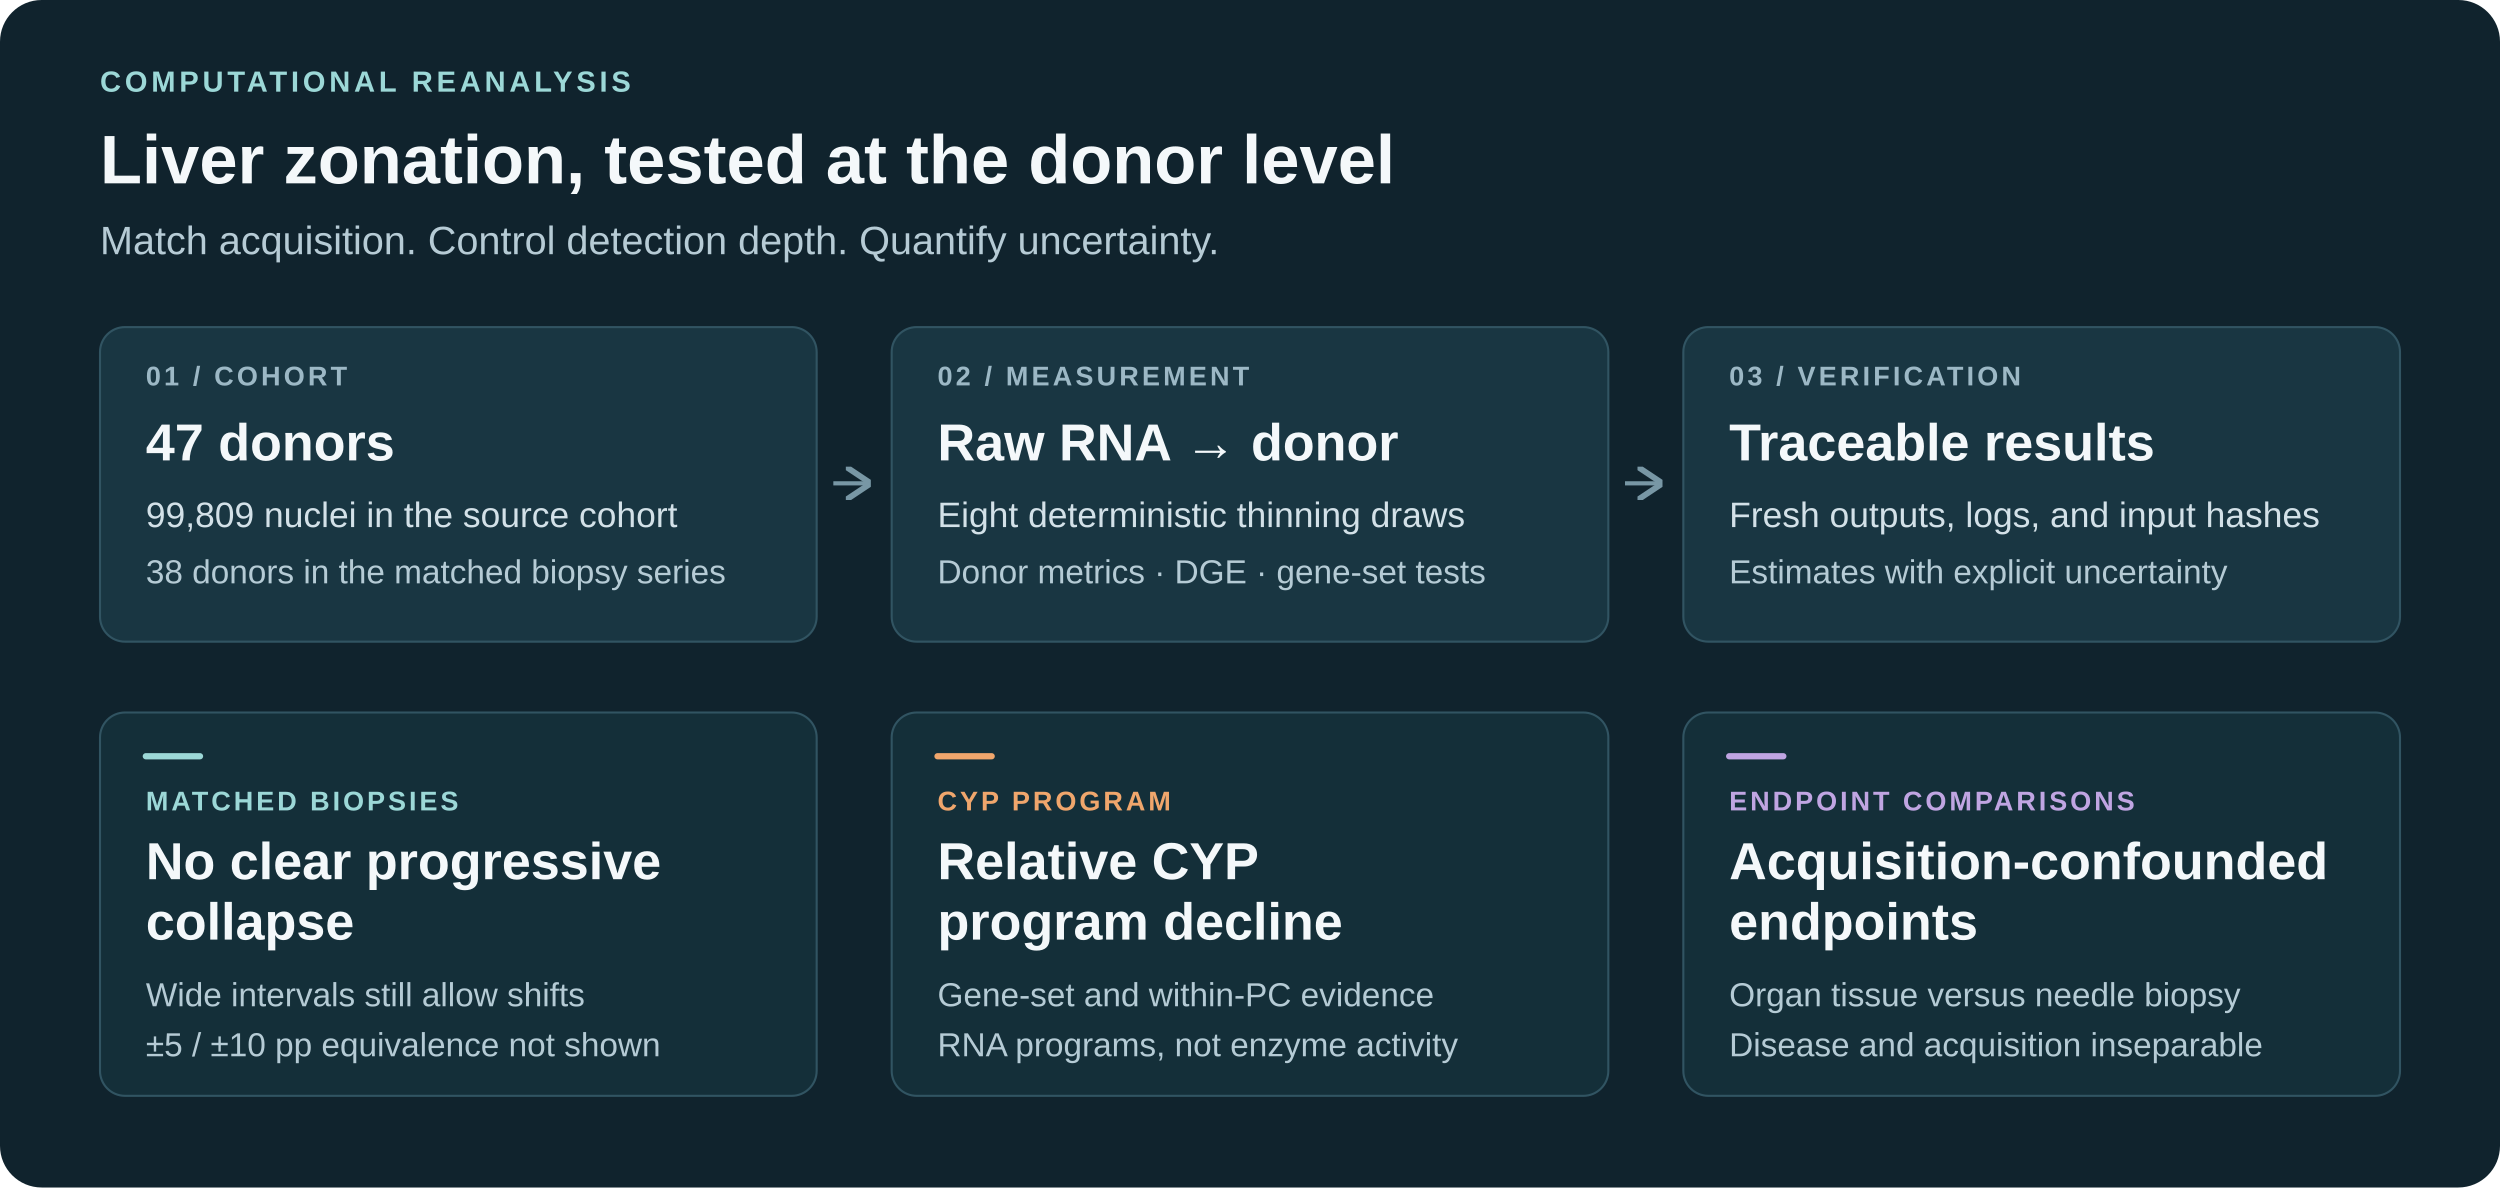
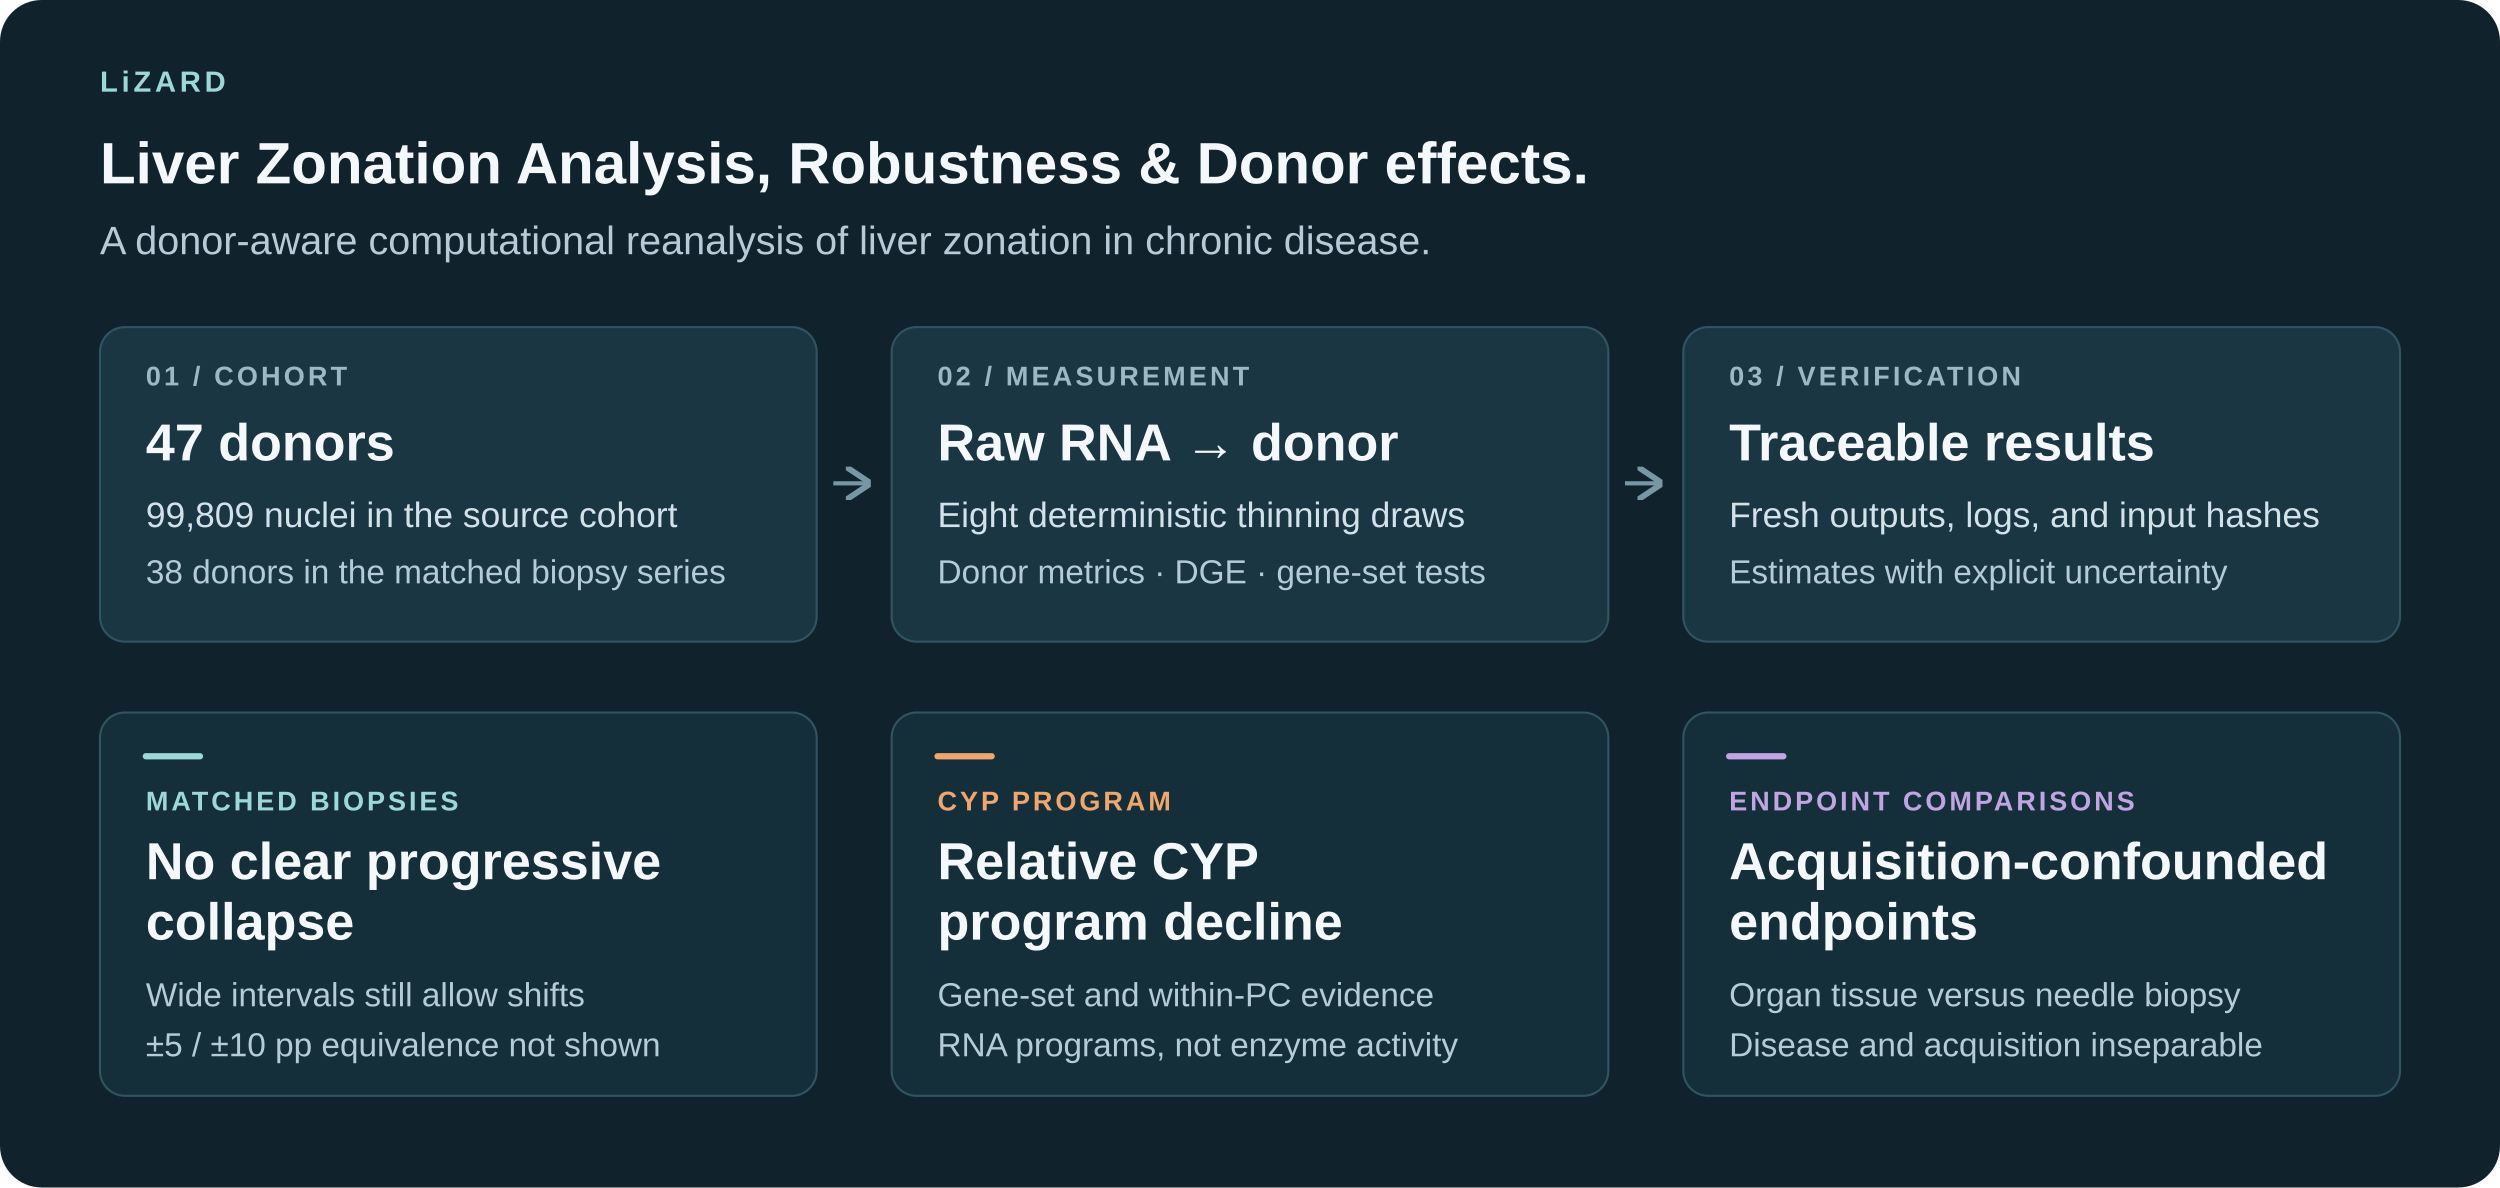
<svg xmlns="http://www.w3.org/2000/svg" width="1200" height="570" viewBox="0 0 1200 570" role="img" aria-labelledby="title desc">
  <defs>
    <marker id="arrow" markerWidth="6" markerHeight="8" refX="5" refY="4" orient="auto">
      <path d="M0,0 L6,4 L0,8" fill="none" stroke="#7897a5" stroke-width="1.4" />
    </marker>
    <style>
      text{font-family:'Segoe UI',Arial,sans-serif}
      .eyebrow{font-size:14px;font-weight:600;letter-spacing:1.8px;fill:#9cd8d7}
-       .title{font-size:33px;font-weight:700;fill:#f4f8fa}
+       .title{font-size:28px;font-weight:700;fill:#f4f8fa}
      .subtitle{font-size:19px;fill:#b6cbd5}
      .step{font-size:13px;font-weight:600;letter-spacing:1.5px;fill:#9cb8c5}
      .heading{font-size:25px;font-weight:700;fill:#f4f8fa}
      .body{font-size:17px;fill:#d3e1e8}
      .note{font-size:16px;fill:#b5cbd5}
      .finding{font-size:13px;font-weight:600;letter-spacing:1.4px}
    </style>
  </defs>
  <rect width="1200" height="570" rx="20" fill="#10232d" />
-   <text x="48" y="44" class="eyebrow">COMPUTATIONAL REANALYSIS</text>
-   <text x="48" y="88" class="title">Liver zonation, tested at the donor level</text>
-   <text x="48" y="122" class="subtitle">Match acquisition. Control detection depth. Quantify uncertainty.</text>
+   <text x="48" y="44" class="eyebrow">LiZARD</text>
+   <text x="48" y="88" class="title">Liver Zonation Analysis, Robustness &amp; Donor effects.</text>
+   <text x="48" y="122" class="subtitle">A donor-aware computational reanalysis of liver zonation in chronic disease.</text>
  <rect x="48" y="157" width="344" height="151" rx="12" fill="#193642" stroke="#315462" />
  <text x="70" y="185" class="step">01 / COHORT</text>
  <text x="70" y="221" class="heading">47 donors</text>
  <text x="70" y="253" class="body">99,809 nuclei in the source cohort</text>
  <text x="70" y="280" class="note">38 donors in the matched biopsy series</text>
  <path d="M400 232 H416" stroke="#7897a5" stroke-width="2" marker-end="url(#arrow)" />
  <rect x="428" y="157" width="344" height="151" rx="12" fill="#193642" stroke="#315462" />
  <text x="450" y="185" class="step">02 / MEASUREMENT</text>
  <text x="450" y="221" class="heading">Raw RNA → donor</text>
  <text x="450" y="253" class="body">Eight deterministic thinning draws</text>
  <text x="450" y="280" class="note">Donor metrics · DGE · gene-set tests</text>
  <path d="M780 232 H796" stroke="#7897a5" stroke-width="2" marker-end="url(#arrow)" />
  <rect x="808" y="157" width="344" height="151" rx="12" fill="#193642" stroke="#315462" />
  <text x="830" y="185" class="step">03 / VERIFICATION</text>
  <text x="830" y="221" class="heading">Traceable results</text>
  <text x="830" y="253" class="body">Fresh outputs, logs, and input hashes</text>
  <text x="830" y="280" class="note">Estimates with explicit uncertainty</text>
  <rect x="48" y="342" width="344" height="184" rx="12" fill="#142f39" stroke="#315462" />
  <path d="M70 363 H96" stroke="#9cd8d7" stroke-width="3" stroke-linecap="round" />
  <text x="70" y="389" class="finding" fill="#9cd8d7">MATCHED BIOPSIES</text>
  <text x="70" y="422" class="heading">No clear progressive</text>
  <text x="70" y="451" class="heading">collapse</text>
  <text x="70" y="483" class="note">Wide intervals still allow shifts</text>
  <text x="70" y="507" class="note">±5 / ±10 pp equivalence not shown</text>
  <rect x="428" y="342" width="344" height="184" rx="12" fill="#142f39" stroke="#315462" />
  <path d="M450 363 H476" stroke="#f0a66c" stroke-width="3" stroke-linecap="round" />
  <text x="450" y="389" class="finding" fill="#f0a66c">CYP PROGRAM</text>
  <text x="450" y="422" class="heading">Relative CYP</text>
  <text x="450" y="451" class="heading">program decline</text>
  <text x="450" y="483" class="note">Gene-set and within-PC evidence</text>
  <text x="450" y="507" class="note">RNA programs, not enzyme activity</text>
  <rect x="808" y="342" width="344" height="184" rx="12" fill="#142f39" stroke="#315462" />
  <path d="M830 363 H856" stroke="#c0a5e2" stroke-width="3" stroke-linecap="round" />
  <text x="830" y="389" class="finding" fill="#c0a5e2">ENDPOINT COMPARISONS</text>
  <text x="830" y="422" class="heading">Acquisition-confounded</text>
  <text x="830" y="451" class="heading">endpoints</text>
  <text x="830" y="483" class="note">Organ tissue versus needle biopsy</text>
  <text x="830" y="507" class="note">Disease and acquisition inseparable</text>
</svg>
